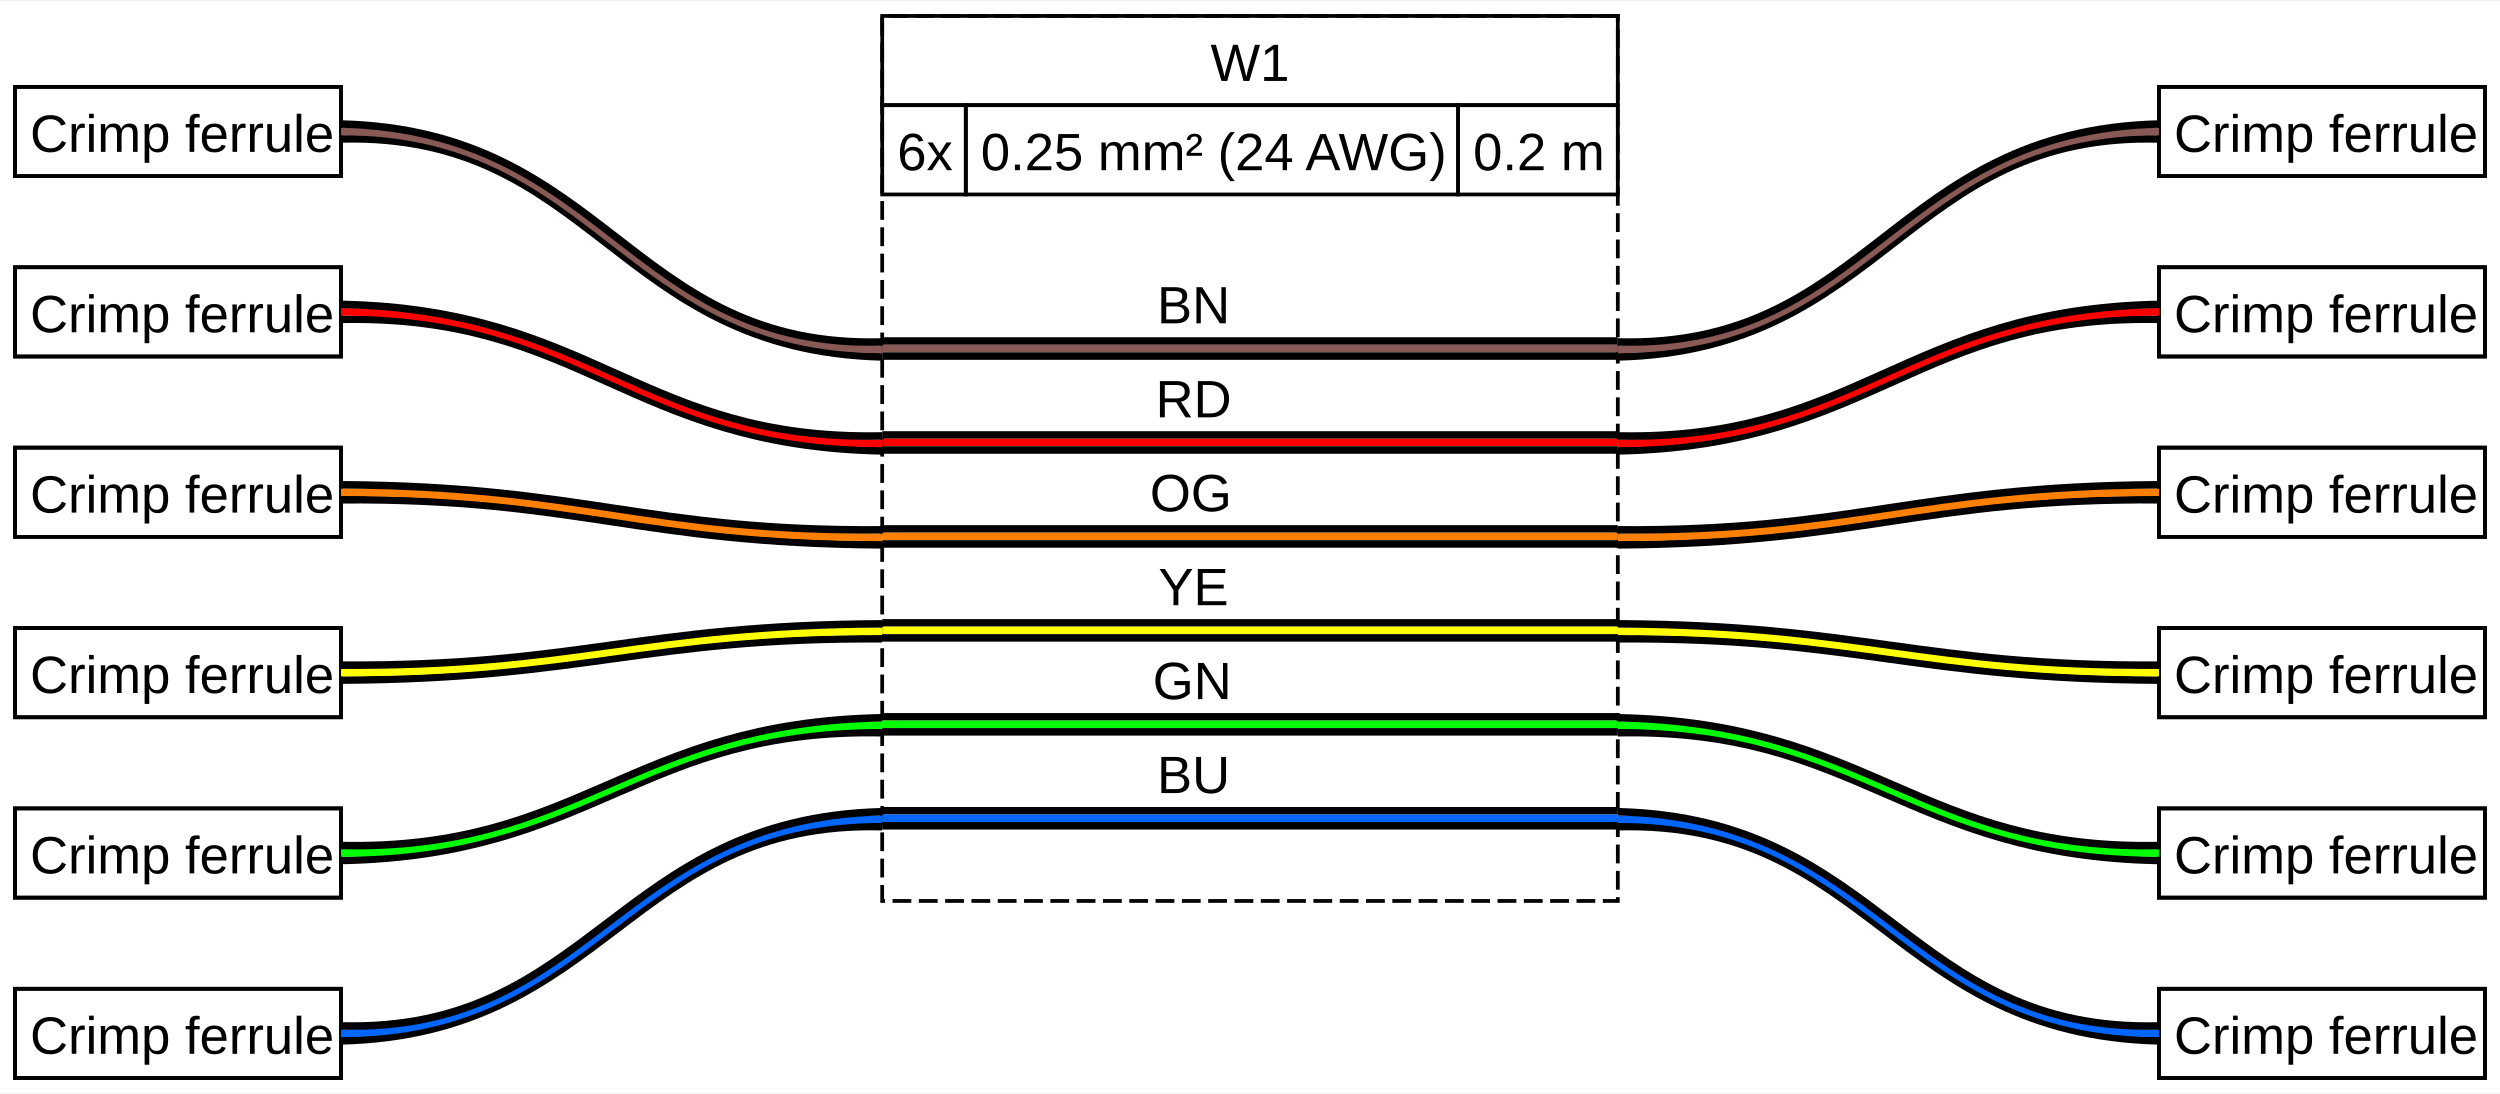
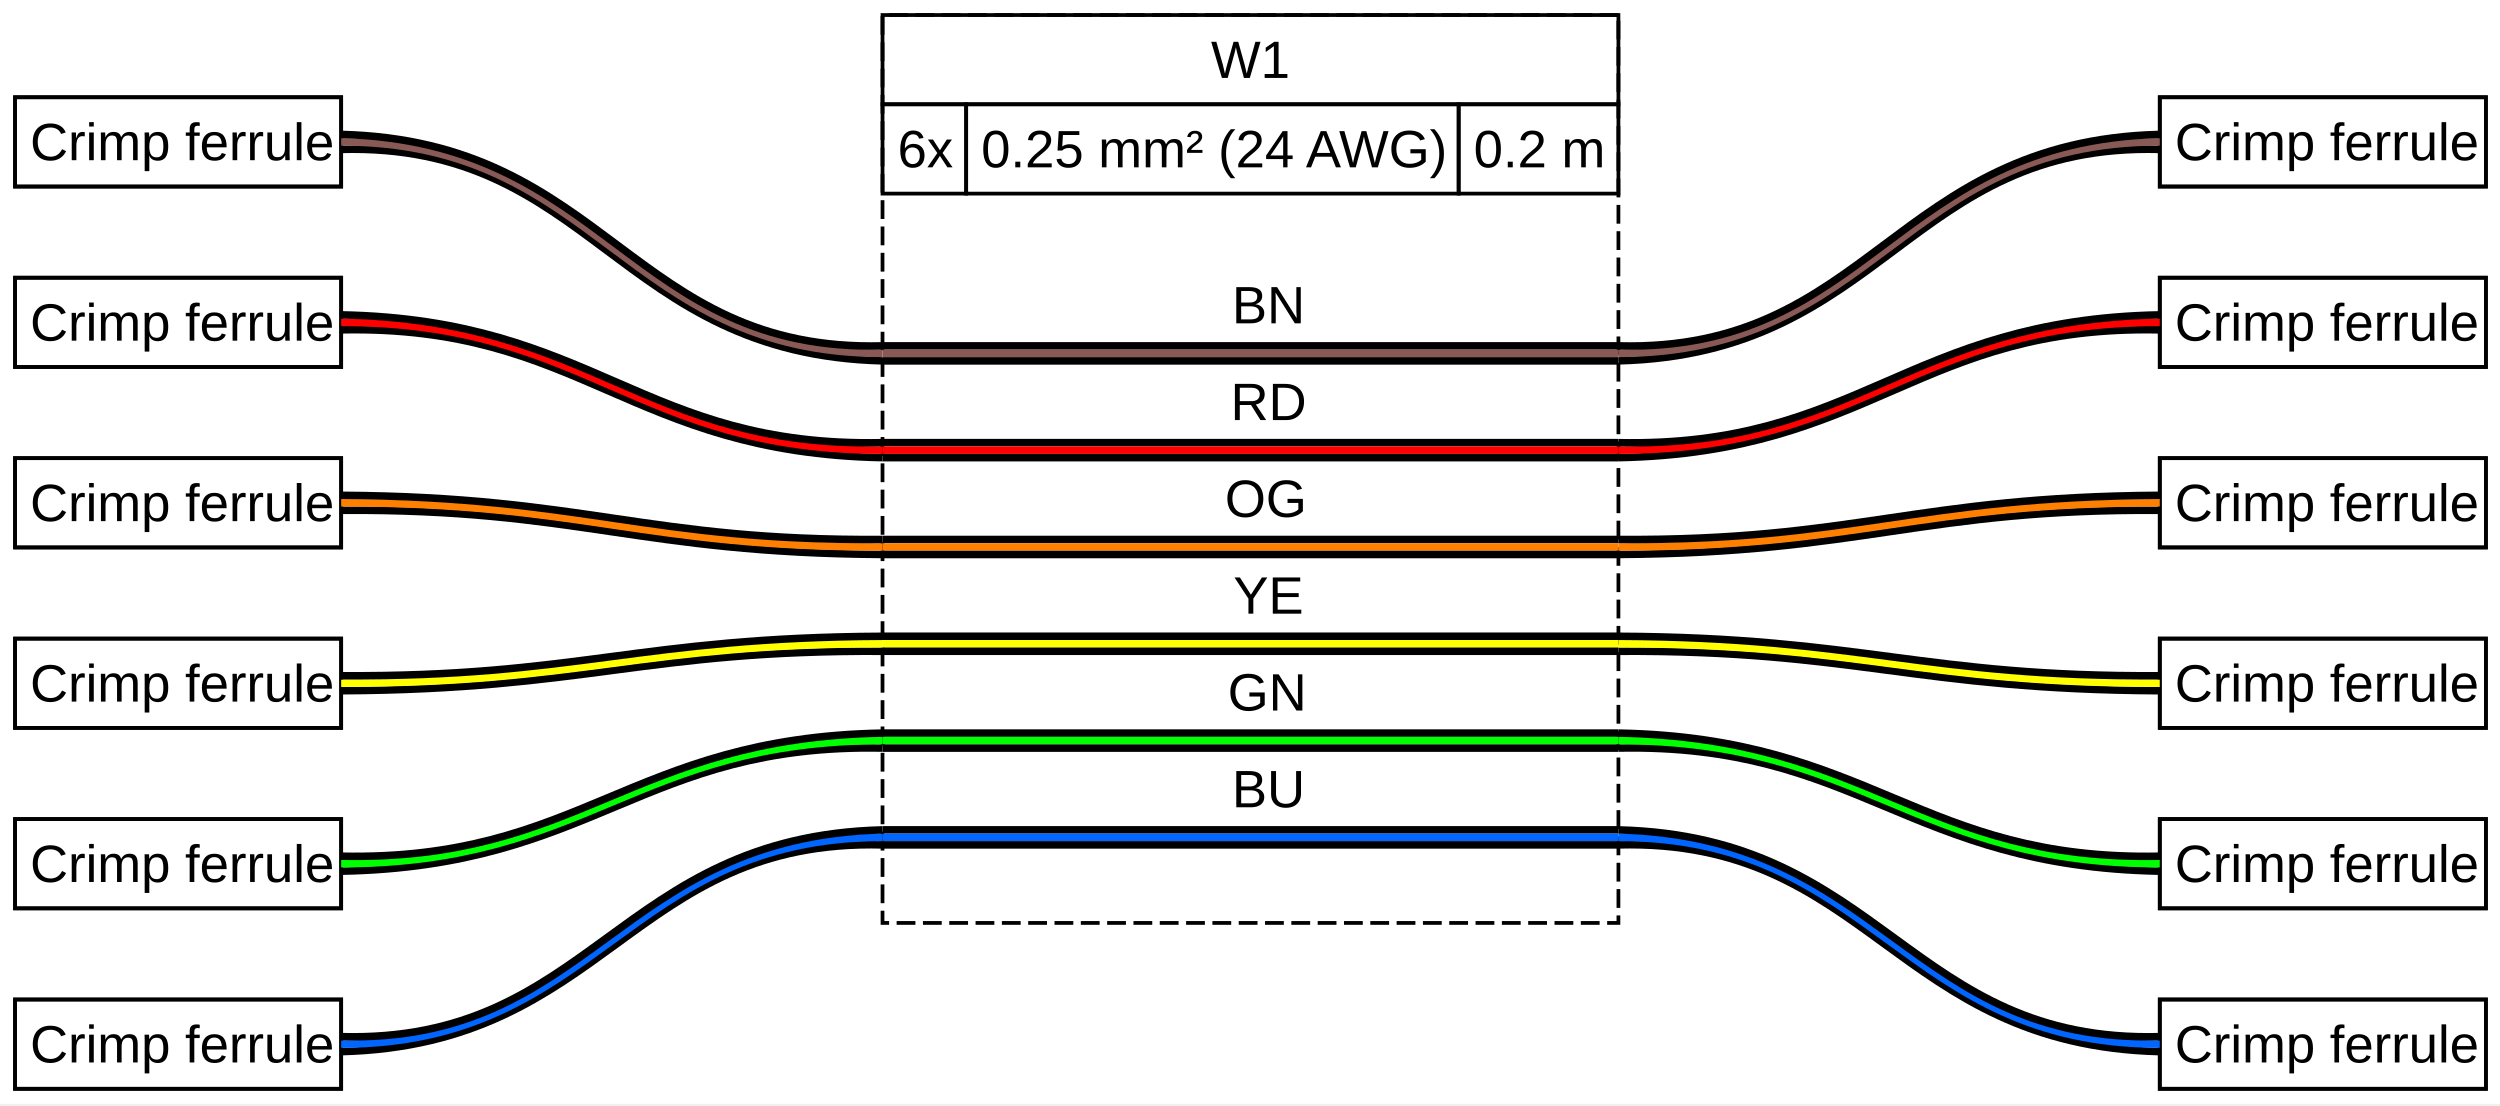
- <svg xmlns="http://www.w3.org/2000/svg" width="665pt" height="291pt" viewBox="0.00 0.00 665.25 290.62">
-   <g id="graph0" class="graph" transform="scale(1 1) rotate(0) translate(4 286.62)">
-     <polygon fill="#ffffff" stroke="none" points="-4,4 -4,-286.62 661.25,-286.62 661.25,4 -4,4" />
+ <svg xmlns="http://www.w3.org/2000/svg" width="665pt" height="294pt" viewBox="0.00 0.00 665.00 294.00">
+   <g id="graph0" class="graph" transform="scale(1 1) rotate(0) translate(4 289.62)">
+     <polygon fill="#ffffff" stroke="none" points="-4,4 -4,-289.62 661.25,-289.62 661.25,4 -4,4" />
    <g id="node1" class="node">
      <polygon fill="#ffffff" stroke="black" points="86.75,-263.75 0,-263.75 0,-240 86.75,-240 86.75,-263.75" />
      <polygon fill="none" stroke="black" points="0,-240 0,-263.75 86.75,-263.75 86.75,-240 0,-240" />
-       <text text-anchor="start" x="4" y="-246.45" font-family="arial" font-size="14.00">Crimp ferrule</text>
+       <text xml:space="preserve" text-anchor="start" x="4" y="-247" font-family="arial" font-size="14.00">Crimp ferrule</text>
    </g>
    <g id="node13" class="node">
-       <polygon fill="#ffffff" stroke="black" stroke-dasharray="5,2" points="426.5,-282.62 230.75,-282.62 230.75,-47.12 426.5,-47.12 426.5,-282.62" />
-       <polygon fill="none" stroke="black" points="230.75,-258.88 230.75,-282.62 426.5,-282.62 426.5,-258.88 230.75,-258.88" />
-       <text text-anchor="start" x="318.12" y="-265.32" font-family="arial" font-size="14.00">W1</text>
-       <polygon fill="none" stroke="black" points="230.75,-235.12 230.75,-258.88 253,-258.88 253,-235.12 230.75,-235.12" />
-       <text text-anchor="start" x="234.75" y="-241.57" font-family="arial" font-size="14.00">6x</text>
-       <polygon fill="none" stroke="black" points="253,-235.12 253,-258.88 384,-258.88 384,-235.12 253,-235.12" />
-       <text text-anchor="start" x="257" y="-241.57" font-family="arial" font-size="14.00">0.25 mm² (24 AWG)</text>
-       <polygon fill="none" stroke="black" points="384,-235.12 384,-258.88 426.5,-258.88 426.5,-235.12 384,-235.12" />
-       <text text-anchor="start" x="388" y="-241.57" font-family="arial" font-size="14.00">0.2 m</text>
-       <text text-anchor="start" x="253.17" y="-219.82" font-family="arial" font-size="14.00"> </text>
-       <text text-anchor="start" x="303.88" y="-200.82" font-family="arial" font-size="14.00">     BN    </text>
-       <polygon fill="#000000" stroke="none" points="230.75,-195.12 230.75,-197.12 426.5,-197.12 426.5,-195.12 230.75,-195.12" />
-       <polygon fill="#895956" stroke="none" points="230.75,-193.12 230.75,-195.12 426.5,-195.12 426.5,-193.12 230.75,-193.12" />
-       <polygon fill="#000000" stroke="none" points="230.75,-191.12 230.75,-193.12 426.5,-193.12 426.5,-191.12 230.75,-191.12" />
-       <text text-anchor="start" x="303.5" y="-175.82" font-family="arial" font-size="14.00">     RD    </text>
-       <polygon fill="#000000" stroke="none" points="230.75,-170.12 230.75,-172.12 426.5,-172.12 426.5,-170.12 230.75,-170.12" />
-       <polygon fill="#ff0000" stroke="none" points="230.75,-168.12 230.75,-170.12 426.5,-170.12 426.5,-168.12 230.75,-168.12" />
-       <polygon fill="#000000" stroke="none" points="230.75,-166.12 230.75,-168.12 426.5,-168.12 426.5,-166.12 230.75,-166.12" />
-       <text text-anchor="start" x="302" y="-150.82" font-family="arial" font-size="14.00">     OG    </text>
+       <polygon fill="#ffffff" stroke="black" stroke-dasharray="5,2" points="426.5,-285.62 230.75,-285.62 230.75,-44.12 426.5,-44.12 426.5,-285.62" />
+       <polygon fill="none" stroke="black" points="230.75,-261.88 230.75,-285.62 426.5,-285.62 426.5,-261.88 230.75,-261.88" />
+       <text xml:space="preserve" text-anchor="start" x="318.12" y="-268.88" font-family="arial" font-size="14.00">W1</text>
+       <polygon fill="none" stroke="black" points="230.75,-238.12 230.75,-261.88 253,-261.88 253,-238.12 230.75,-238.12" />
+       <text xml:space="preserve" text-anchor="start" x="234.75" y="-245.12" font-family="arial" font-size="14.00">6x</text>
+       <polygon fill="none" stroke="black" points="253,-238.12 253,-261.88 384,-261.88 384,-238.12 253,-238.12" />
+       <text xml:space="preserve" text-anchor="start" x="257" y="-245.12" font-family="arial" font-size="14.00">0.25 mm² (24 AWG)</text>
+       <polygon fill="none" stroke="black" points="384,-238.12 384,-261.88 426.5,-261.88 426.5,-238.12 384,-238.12" />
+       <text xml:space="preserve" text-anchor="start" x="388" y="-245.12" font-family="arial" font-size="14.00">0.2 m</text>
+       <text xml:space="preserve" text-anchor="start" x="253.38" y="-223.38" font-family="arial" font-size="14.00"> </text>
+       <text xml:space="preserve" text-anchor="start" x="304.25" y="-203.62" font-family="arial" font-size="14.00">     BN    </text>
+       <polygon fill="#000000" stroke="none" points="230.75,-196.62 230.75,-198.62 426.5,-198.62 426.5,-196.62 230.75,-196.62" />
+       <polygon fill="#895956" stroke="none" points="230.75,-194.62 230.75,-196.62 426.5,-196.62 426.5,-194.62 230.75,-194.62" />
+       <polygon fill="#000000" stroke="none" points="230.75,-192.62 230.75,-194.62 426.5,-194.62 426.5,-192.62 230.75,-192.62" />
+       <text xml:space="preserve" text-anchor="start" x="303.88" y="-177.88" font-family="arial" font-size="14.00">     RD    </text>
+       <polygon fill="#000000" stroke="none" points="230.75,-170.88 230.75,-172.88 426.5,-172.88 426.5,-170.88 230.75,-170.88" />
+       <polygon fill="#ff0000" stroke="none" points="230.75,-168.88 230.75,-170.88 426.5,-170.88 426.5,-168.88 230.75,-168.88" />
+       <polygon fill="#000000" stroke="none" points="230.75,-166.88 230.75,-168.88 426.5,-168.88 426.5,-166.88 230.75,-166.88" />
+       <text xml:space="preserve" text-anchor="start" x="302.38" y="-152.12" font-family="arial" font-size="14.00">     OG    </text>
      <polygon fill="#000000" stroke="none" points="230.75,-145.12 230.75,-147.12 426.5,-147.12 426.5,-145.12 230.75,-145.12" />
      <polygon fill="#ff8000" stroke="none" points="230.75,-143.12 230.75,-145.12 426.5,-145.12 426.5,-143.12 230.75,-143.12" />
      <polygon fill="#000000" stroke="none" points="230.75,-141.12 230.75,-143.12 426.5,-143.12 426.5,-141.12 230.75,-141.12" />
-       <text text-anchor="start" x="304.25" y="-125.83" font-family="arial" font-size="14.00">     YE    </text>
-       <polygon fill="#000000" stroke="none" points="230.75,-120.12 230.75,-122.12 426.5,-122.12 426.5,-120.12 230.75,-120.12" />
-       <polygon fill="#ffff00" stroke="none" points="230.75,-118.12 230.75,-120.12 426.5,-120.12 426.5,-118.12 230.75,-118.12" />
-       <polygon fill="#000000" stroke="none" points="230.75,-116.12 230.75,-118.12 426.5,-118.12 426.5,-116.12 230.75,-116.12" />
-       <text text-anchor="start" x="302.75" y="-100.83" font-family="arial" font-size="14.00">     GN    </text>
-       <polygon fill="#000000" stroke="none" points="230.75,-95.12 230.75,-97.12 426.5,-97.12 426.5,-95.12 230.75,-95.12" />
-       <polygon fill="#00ff00" stroke="none" points="230.75,-93.12 230.75,-95.12 426.5,-95.12 426.5,-93.12 230.75,-93.12" />
-       <polygon fill="#000000" stroke="none" points="230.75,-91.12 230.75,-93.12 426.5,-93.12 426.5,-91.12 230.75,-91.12" />
-       <text text-anchor="start" x="303.88" y="-75.83" font-family="arial" font-size="14.00">     BU    </text>
-       <polygon fill="#000000" stroke="none" points="230.75,-70.12 230.75,-72.12 426.5,-72.12 426.5,-70.12 230.75,-70.12" />
-       <polygon fill="#0066ff" stroke="none" points="230.75,-68.12 230.75,-70.12 426.5,-70.12 426.5,-68.12 230.75,-68.12" />
-       <polygon fill="#000000" stroke="none" points="230.75,-66.12 230.75,-68.12 426.5,-68.12 426.5,-66.12 230.75,-66.12" />
-       <text text-anchor="start" x="253.17" y="-50.83" font-family="arial" font-size="14.00"> </text>
+       <text xml:space="preserve" text-anchor="start" x="304.62" y="-126.38" font-family="arial" font-size="14.00">     YE    </text>
+       <polygon fill="#000000" stroke="none" points="230.75,-119.38 230.75,-121.38 426.5,-121.38 426.5,-119.38 230.75,-119.38" />
+       <polygon fill="#ffff00" stroke="none" points="230.75,-117.38 230.75,-119.38 426.5,-119.38 426.5,-117.38 230.75,-117.38" />
+       <polygon fill="#000000" stroke="none" points="230.75,-115.38 230.75,-117.38 426.5,-117.38 426.5,-115.38 230.75,-115.38" />
+       <text xml:space="preserve" text-anchor="start" x="303.12" y="-100.62" font-family="arial" font-size="14.00">     GN    </text>
+       <polygon fill="#000000" stroke="none" points="230.75,-93.62 230.75,-95.62 426.5,-95.62 426.5,-93.62 230.75,-93.62" />
+       <polygon fill="#00ff00" stroke="none" points="230.75,-91.62 230.75,-93.62 426.5,-93.62 426.5,-91.62 230.75,-91.62" />
+       <polygon fill="#000000" stroke="none" points="230.75,-89.62 230.75,-91.62 426.5,-91.62 426.5,-89.62 230.75,-89.62" />
+       <text xml:space="preserve" text-anchor="start" x="304.25" y="-74.88" font-family="arial" font-size="14.00">     BU    </text>
+       <polygon fill="#000000" stroke="none" points="230.75,-67.88 230.75,-69.88 426.5,-69.88 426.5,-67.88 230.75,-67.88" />
+       <polygon fill="#0066ff" stroke="none" points="230.75,-65.88 230.75,-67.88 426.5,-67.88 426.5,-65.88 230.75,-65.88" />
+       <polygon fill="#000000" stroke="none" points="230.75,-63.88 230.75,-65.88 426.5,-65.88 426.5,-63.88 230.75,-63.88" />
+       <text xml:space="preserve" text-anchor="start" x="253.38" y="-49.12" font-family="arial" font-size="14.00"> </text>
    </g>
    <g id="edge1" class="edge">
-       <path fill="none" stroke="#000000" stroke-width="2" d="M86.75,-249.88C153.76,-251.67 159.76,-193.67 230.75,-191.88" />
-       <path fill="none" stroke="#895956" stroke-width="2" d="M86.75,-251.88C155.75,-251.88 161.75,-193.88 230.75,-193.88" />
-       <path fill="none" stroke="#000000" stroke-width="2" d="M86.75,-253.87C157.74,-252.08 163.74,-194.08 230.75,-195.87" />
+       <path fill="none" stroke="#000000" stroke-width="2" d="M86.75,-249.88C153.47,-251.64 160.05,-195.39 230.75,-193.63" />
+       <path fill="none" stroke="#895956" stroke-width="2" d="M86.75,-251.87C155.46,-251.88 162.04,-195.63 230.75,-195.62" />
+       <path fill="none" stroke="#000000" stroke-width="2" d="M86.75,-253.87C157.45,-252.11 164.03,-195.86 230.75,-197.62" />
    </g>
    <g id="node2" class="node">
      <polygon fill="#ffffff" stroke="black" points="86.75,-215.75 0,-215.75 0,-192 86.75,-192 86.75,-215.75" />
      <polygon fill="none" stroke="black" points="0,-192 0,-215.75 86.75,-215.75 86.75,-192 0,-192" />
-       <text text-anchor="start" x="4" y="-198.45" font-family="arial" font-size="14.00">Crimp ferrule</text>
+       <text xml:space="preserve" text-anchor="start" x="4" y="-199" font-family="arial" font-size="14.00">Crimp ferrule</text>
    </g>
    <g id="edge3" class="edge">
-       <path fill="none" stroke="#000000" stroke-width="2" d="M86.75,-201.88C150.73,-203.21 163,-168.21 230.75,-166.88" />
-       <path fill="none" stroke="#ff0000" stroke-width="2" d="M86.75,-203.88C152.61,-203.88 164.89,-168.88 230.75,-168.88" />
-       <path fill="none" stroke="#000000" stroke-width="2" d="M86.75,-205.87C154.5,-204.54 166.77,-169.54 230.75,-170.87" />
+       <path fill="none" stroke="#000000" stroke-width="2" d="M86.75,-201.88C150.63,-203.19 163.11,-169.19 230.75,-167.88" />
+       <path fill="none" stroke="#ff0000" stroke-width="2" d="M86.75,-203.87C152.51,-203.87 164.99,-169.87 230.75,-169.87" />
+       <path fill="none" stroke="#000000" stroke-width="2" d="M86.75,-205.87C154.39,-204.56 166.87,-170.56 230.75,-171.87" />
    </g>
    <g id="node3" class="node">
      <polygon fill="#ffffff" stroke="black" points="86.75,-167.75 0,-167.75 0,-144 86.75,-144 86.75,-167.75" />
      <polygon fill="none" stroke="black" points="0,-144 0,-167.75 86.75,-167.75 86.75,-144 0,-144" />
-       <text text-anchor="start" x="4" y="-150.45" font-family="arial" font-size="14.00">Crimp ferrule</text>
+       <text xml:space="preserve" text-anchor="start" x="4" y="-151" font-family="arial" font-size="14.00">Crimp ferrule</text>
    </g>
    <g id="edge5" class="edge">
-       <path fill="none" stroke="#000000" stroke-width="2" d="M86.75,-153.88C149.75,-154.29 165.31,-142.29 230.75,-141.88" />
-       <path fill="none" stroke="#ff8000" stroke-width="2" d="M86.75,-155.88C150.97,-155.88 166.53,-143.88 230.75,-143.88" />
-       <path fill="none" stroke="#000000" stroke-width="2" d="M86.75,-157.87C152.19,-157.46 167.75,-145.46 230.75,-145.87" />
+       <path fill="none" stroke="#000000" stroke-width="2" d="M86.75,-153.88C149.76,-154.28 165.33,-142.53 230.75,-142.13" />
+       <path fill="none" stroke="#ff8000" stroke-width="2" d="M86.75,-155.88C150.96,-155.88 166.54,-144.12 230.75,-144.12" />
+       <path fill="none" stroke="#000000" stroke-width="2" d="M86.75,-157.87C152.17,-157.47 167.74,-145.72 230.75,-146.12" />
    </g>
    <g id="node4" class="node">
      <polygon fill="#ffffff" stroke="black" points="86.75,-119.75 0,-119.75 0,-96 86.75,-96 86.75,-119.75" />
      <polygon fill="none" stroke="black" points="0,-96 0,-119.75 86.75,-119.75 86.75,-96 0,-96" />
-       <text text-anchor="start" x="4" y="-102.45" font-family="arial" font-size="14.00">Crimp ferrule</text>
+       <text xml:space="preserve" text-anchor="start" x="4" y="-103" font-family="arial" font-size="14.00">Crimp ferrule</text>
    </g>
    <g id="edge7" class="edge">
-       <path fill="none" stroke="#000000" stroke-width="2" d="M86.75,-105.88C152.09,-106.24 167.71,-117.24 230.75,-116.88" />
-       <path fill="none" stroke="#ffff00" stroke-width="2" d="M86.75,-107.88C150.94,-107.87 166.56,-118.87 230.75,-118.88" />
-       <path fill="none" stroke="#000000" stroke-width="2" d="M86.75,-109.87C149.79,-109.51 165.41,-120.51 230.75,-120.87" />
+       <path fill="none" stroke="#000000" stroke-width="2" d="M86.75,-105.88C152.03,-106.21 167.69,-116.71 230.75,-116.38" />
+       <path fill="none" stroke="#ffff00" stroke-width="2" d="M86.75,-107.88C150.92,-107.88 166.58,-118.38 230.75,-118.38" />
+       <path fill="none" stroke="#000000" stroke-width="2" d="M86.75,-109.87C149.81,-109.54 165.47,-120.04 230.75,-120.37" />
    </g>
    <g id="node5" class="node">
      <polygon fill="#ffffff" stroke="black" points="86.75,-71.75 0,-71.75 0,-48 86.75,-48 86.75,-71.75" />
      <polygon fill="none" stroke="black" points="0,-48 0,-71.75 86.75,-71.75 86.75,-48 0,-48" />
-       <text text-anchor="start" x="4" y="-54.45" font-family="arial" font-size="14.00">Crimp ferrule</text>
+       <text xml:space="preserve" text-anchor="start" x="4" y="-55" font-family="arial" font-size="14.00">Crimp ferrule</text>
    </g>
    <g id="edge9" class="edge">
-       <path fill="none" stroke="#000000" stroke-width="2" d="M86.75,-57.88C154.39,-59.19 166.87,-93.19 230.75,-91.88" />
-       <path fill="none" stroke="#00ff00" stroke-width="2" d="M86.75,-59.88C152.51,-59.88 164.99,-93.88 230.75,-93.88" />
-       <path fill="none" stroke="#000000" stroke-width="2" d="M86.75,-61.87C150.63,-60.56 163.11,-94.56 230.75,-95.87" />
+       <path fill="none" stroke="#000000" stroke-width="2" d="M86.75,-57.88C154.25,-59.15 166.98,-91.9 230.75,-90.63" />
+       <path fill="none" stroke="#00ff00" stroke-width="2" d="M86.75,-59.88C152.38,-59.88 165.12,-92.63 230.75,-92.62" />
+       <path fill="none" stroke="#000000" stroke-width="2" d="M86.75,-61.87C150.52,-60.6 163.25,-93.35 230.75,-94.62" />
    </g>
    <g id="node6" class="node">
      <polygon fill="#ffffff" stroke="black" points="86.75,-23.75 0,-23.75 0,0 86.75,0 86.75,-23.75" />
      <polygon fill="none" stroke="black" points="0,0 0,-23.75 86.75,-23.75 86.75,0 0,0" />
-       <text text-anchor="start" x="4" y="-6.45" font-family="arial" font-size="14.00">Crimp ferrule</text>
+       <text xml:space="preserve" text-anchor="start" x="4" y="-7" font-family="arial" font-size="14.00">Crimp ferrule</text>
    </g>
    <g id="edge11" class="edge">
-       <path fill="none" stroke="#000000" stroke-width="2" d="M86.75,-9.88C157.57,-11.65 163.91,-68.65 230.75,-66.88" />
-       <path fill="none" stroke="#0066ff" stroke-width="2" d="M86.75,-11.88C155.58,-11.88 161.92,-68.88 230.75,-68.88" />
-       <path fill="none" stroke="#000000" stroke-width="2" d="M86.75,-13.87C153.59,-12.1 159.93,-69.1 230.75,-70.87" />
+       <path fill="none" stroke="#000000" stroke-width="2" d="M86.75,-9.88C157.24,-11.62 164.22,-66.62 230.75,-64.88" />
+       <path fill="none" stroke="#0066ff" stroke-width="2" d="M86.75,-11.88C155.26,-11.88 162.24,-66.87 230.75,-66.88" />
+       <path fill="none" stroke="#000000" stroke-width="2" d="M86.75,-13.87C153.28,-12.13 160.26,-67.13 230.75,-68.87" />
    </g>
    <g id="node7" class="node">
      <polygon fill="#ffffff" stroke="black" points="657.25,-263.75 570.5,-263.75 570.5,-240 657.25,-240 657.25,-263.75" />
      <polygon fill="none" stroke="black" points="570.5,-240 570.5,-263.75 657.25,-263.75 657.25,-240 570.5,-240" />
-       <text text-anchor="start" x="574.5" y="-246.45" font-family="arial" font-size="14.00">Crimp ferrule</text>
+       <text xml:space="preserve" text-anchor="start" x="574.5" y="-247" font-family="arial" font-size="14.00">Crimp ferrule</text>
    </g>
    <g id="node8" class="node">
      <polygon fill="#ffffff" stroke="black" points="657.25,-215.75 570.5,-215.75 570.5,-192 657.25,-192 657.25,-215.75" />
      <polygon fill="none" stroke="black" points="570.5,-192 570.5,-215.75 657.25,-215.75 657.25,-192 570.5,-192" />
-       <text text-anchor="start" x="574.5" y="-198.45" font-family="arial" font-size="14.00">Crimp ferrule</text>
+       <text xml:space="preserve" text-anchor="start" x="574.5" y="-199" font-family="arial" font-size="14.00">Crimp ferrule</text>
    </g>
    <g id="node9" class="node">
      <polygon fill="#ffffff" stroke="black" points="657.25,-167.75 570.5,-167.75 570.5,-144 657.25,-144 657.25,-167.75" />
      <polygon fill="none" stroke="black" points="570.5,-144 570.5,-167.75 657.25,-167.75 657.25,-144 570.5,-144" />
-       <text text-anchor="start" x="574.5" y="-150.45" font-family="arial" font-size="14.00">Crimp ferrule</text>
+       <text xml:space="preserve" text-anchor="start" x="574.5" y="-151" font-family="arial" font-size="14.00">Crimp ferrule</text>
    </g>
    <g id="node10" class="node">
      <polygon fill="#ffffff" stroke="black" points="657.25,-119.75 570.5,-119.75 570.5,-96 657.25,-96 657.25,-119.75" />
      <polygon fill="none" stroke="black" points="570.5,-96 570.5,-119.75 657.25,-119.75 657.25,-96 570.5,-96" />
-       <text text-anchor="start" x="574.5" y="-102.45" font-family="arial" font-size="14.00">Crimp ferrule</text>
+       <text xml:space="preserve" text-anchor="start" x="574.5" y="-103" font-family="arial" font-size="14.00">Crimp ferrule</text>
    </g>
    <g id="node11" class="node">
      <polygon fill="#ffffff" stroke="black" points="657.25,-71.75 570.5,-71.75 570.5,-48 657.25,-48 657.25,-71.75" />
      <polygon fill="none" stroke="black" points="570.5,-48 570.5,-71.75 657.25,-71.75 657.25,-48 570.5,-48" />
-       <text text-anchor="start" x="574.5" y="-54.45" font-family="arial" font-size="14.00">Crimp ferrule</text>
+       <text xml:space="preserve" text-anchor="start" x="574.5" y="-55" font-family="arial" font-size="14.00">Crimp ferrule</text>
    </g>
    <g id="node12" class="node">
      <polygon fill="#ffffff" stroke="black" points="657.25,-23.75 570.5,-23.75 570.5,0 657.25,0 657.25,-23.75" />
      <polygon fill="none" stroke="black" points="570.5,0 570.5,-23.75 657.25,-23.75 657.25,0 570.5,0" />
-       <text text-anchor="start" x="574.5" y="-6.45" font-family="arial" font-size="14.00">Crimp ferrule</text>
+       <text xml:space="preserve" text-anchor="start" x="574.5" y="-7" font-family="arial" font-size="14.00">Crimp ferrule</text>
    </g>
    <g id="edge2" class="edge">
-       <path fill="none" stroke="#000000" stroke-width="2" d="M426.5,-191.88C497.49,-193.67 503.49,-251.67 570.5,-249.88" />
-       <path fill="none" stroke="#895956" stroke-width="2" d="M426.5,-193.88C495.5,-193.88 501.5,-251.88 570.5,-251.88" />
-       <path fill="none" stroke="#000000" stroke-width="2" d="M426.5,-195.87C493.51,-194.08 499.51,-252.08 570.5,-253.87" />
+       <path fill="none" stroke="#000000" stroke-width="2" d="M426.5,-193.63C497.2,-195.39 503.78,-251.64 570.5,-249.88" />
+       <path fill="none" stroke="#895956" stroke-width="2" d="M426.5,-195.62C495.21,-195.63 501.79,-251.88 570.5,-251.87" />
+       <path fill="none" stroke="#000000" stroke-width="2" d="M426.5,-197.62C493.22,-195.86 499.8,-252.11 570.5,-253.87" />
    </g>
    <g id="edge4" class="edge">
-       <path fill="none" stroke="#000000" stroke-width="2" d="M426.5,-166.88C494.25,-168.21 506.52,-203.21 570.5,-201.88" />
-       <path fill="none" stroke="#ff0000" stroke-width="2" d="M426.5,-168.88C492.36,-168.88 504.64,-203.88 570.5,-203.88" />
-       <path fill="none" stroke="#000000" stroke-width="2" d="M426.5,-170.87C490.48,-169.54 502.75,-204.54 570.5,-205.87" />
+       <path fill="none" stroke="#000000" stroke-width="2" d="M426.5,-167.88C494.14,-169.19 506.62,-203.19 570.5,-201.88" />
+       <path fill="none" stroke="#ff0000" stroke-width="2" d="M426.5,-169.87C492.26,-169.87 504.74,-203.87 570.5,-203.87" />
+       <path fill="none" stroke="#000000" stroke-width="2" d="M426.5,-171.87C490.38,-170.56 502.86,-204.56 570.5,-205.87" />
    </g>
    <g id="edge6" class="edge">
-       <path fill="none" stroke="#000000" stroke-width="2" d="M426.5,-141.88C491.94,-142.29 507.5,-154.29 570.5,-153.88" />
-       <path fill="none" stroke="#ff8000" stroke-width="2" d="M426.5,-143.88C490.72,-143.88 506.28,-155.88 570.5,-155.88" />
-       <path fill="none" stroke="#000000" stroke-width="2" d="M426.5,-145.87C489.5,-145.46 505.06,-157.46 570.5,-157.87" />
+       <path fill="none" stroke="#000000" stroke-width="2" d="M426.5,-142.13C491.92,-142.53 507.49,-154.28 570.5,-153.88" />
+       <path fill="none" stroke="#ff8000" stroke-width="2" d="M426.5,-144.12C490.71,-144.12 506.29,-155.88 570.5,-155.88" />
+       <path fill="none" stroke="#000000" stroke-width="2" d="M426.5,-146.12C489.51,-145.72 505.08,-157.47 570.5,-157.87" />
    </g>
    <g id="edge8" class="edge">
-       <path fill="none" stroke="#000000" stroke-width="2" d="M426.5,-116.88C489.54,-117.24 505.16,-106.24 570.5,-105.88" />
-       <path fill="none" stroke="#ffff00" stroke-width="2" d="M426.5,-118.88C490.69,-118.87 506.31,-107.87 570.5,-107.88" />
-       <path fill="none" stroke="#000000" stroke-width="2" d="M426.5,-120.87C491.84,-120.51 507.46,-109.51 570.5,-109.87" />
+       <path fill="none" stroke="#000000" stroke-width="2" d="M426.5,-116.38C489.56,-116.71 505.22,-106.21 570.5,-105.88" />
+       <path fill="none" stroke="#ffff00" stroke-width="2" d="M426.5,-118.38C490.67,-118.38 506.33,-107.88 570.5,-107.88" />
+       <path fill="none" stroke="#000000" stroke-width="2" d="M426.5,-120.37C491.78,-120.04 507.44,-109.54 570.5,-109.87" />
    </g>
    <g id="edge10" class="edge">
-       <path fill="none" stroke="#000000" stroke-width="2" d="M426.5,-91.88C490.38,-93.19 502.86,-59.19 570.5,-57.88" />
-       <path fill="none" stroke="#00ff00" stroke-width="2" d="M426.5,-93.88C492.26,-93.88 504.74,-59.88 570.5,-59.88" />
-       <path fill="none" stroke="#000000" stroke-width="2" d="M426.5,-95.87C494.14,-94.56 506.62,-60.56 570.5,-61.87" />
+       <path fill="none" stroke="#000000" stroke-width="2" d="M426.5,-90.63C490.27,-91.9 503,-59.15 570.5,-57.88" />
+       <path fill="none" stroke="#00ff00" stroke-width="2" d="M426.5,-92.62C492.13,-92.63 504.87,-59.88 570.5,-59.88" />
+       <path fill="none" stroke="#000000" stroke-width="2" d="M426.5,-94.62C494,-93.35 506.73,-60.6 570.5,-61.87" />
    </g>
    <g id="edge12" class="edge">
-       <path fill="none" stroke="#000000" stroke-width="2" d="M426.5,-66.88C493.34,-68.65 499.68,-11.65 570.5,-9.88" />
-       <path fill="none" stroke="#0066ff" stroke-width="2" d="M426.5,-68.88C495.33,-68.88 501.67,-11.88 570.5,-11.88" />
-       <path fill="none" stroke="#000000" stroke-width="2" d="M426.5,-70.87C497.32,-69.1 503.66,-12.1 570.5,-13.87" />
+       <path fill="none" stroke="#000000" stroke-width="2" d="M426.5,-64.88C493.03,-66.62 500.01,-11.62 570.5,-9.88" />
+       <path fill="none" stroke="#0066ff" stroke-width="2" d="M426.5,-66.88C495.01,-66.87 501.99,-11.88 570.5,-11.88" />
+       <path fill="none" stroke="#000000" stroke-width="2" d="M426.5,-68.87C496.99,-67.13 503.97,-12.13 570.5,-13.87" />
    </g>
  </g>
</svg>
